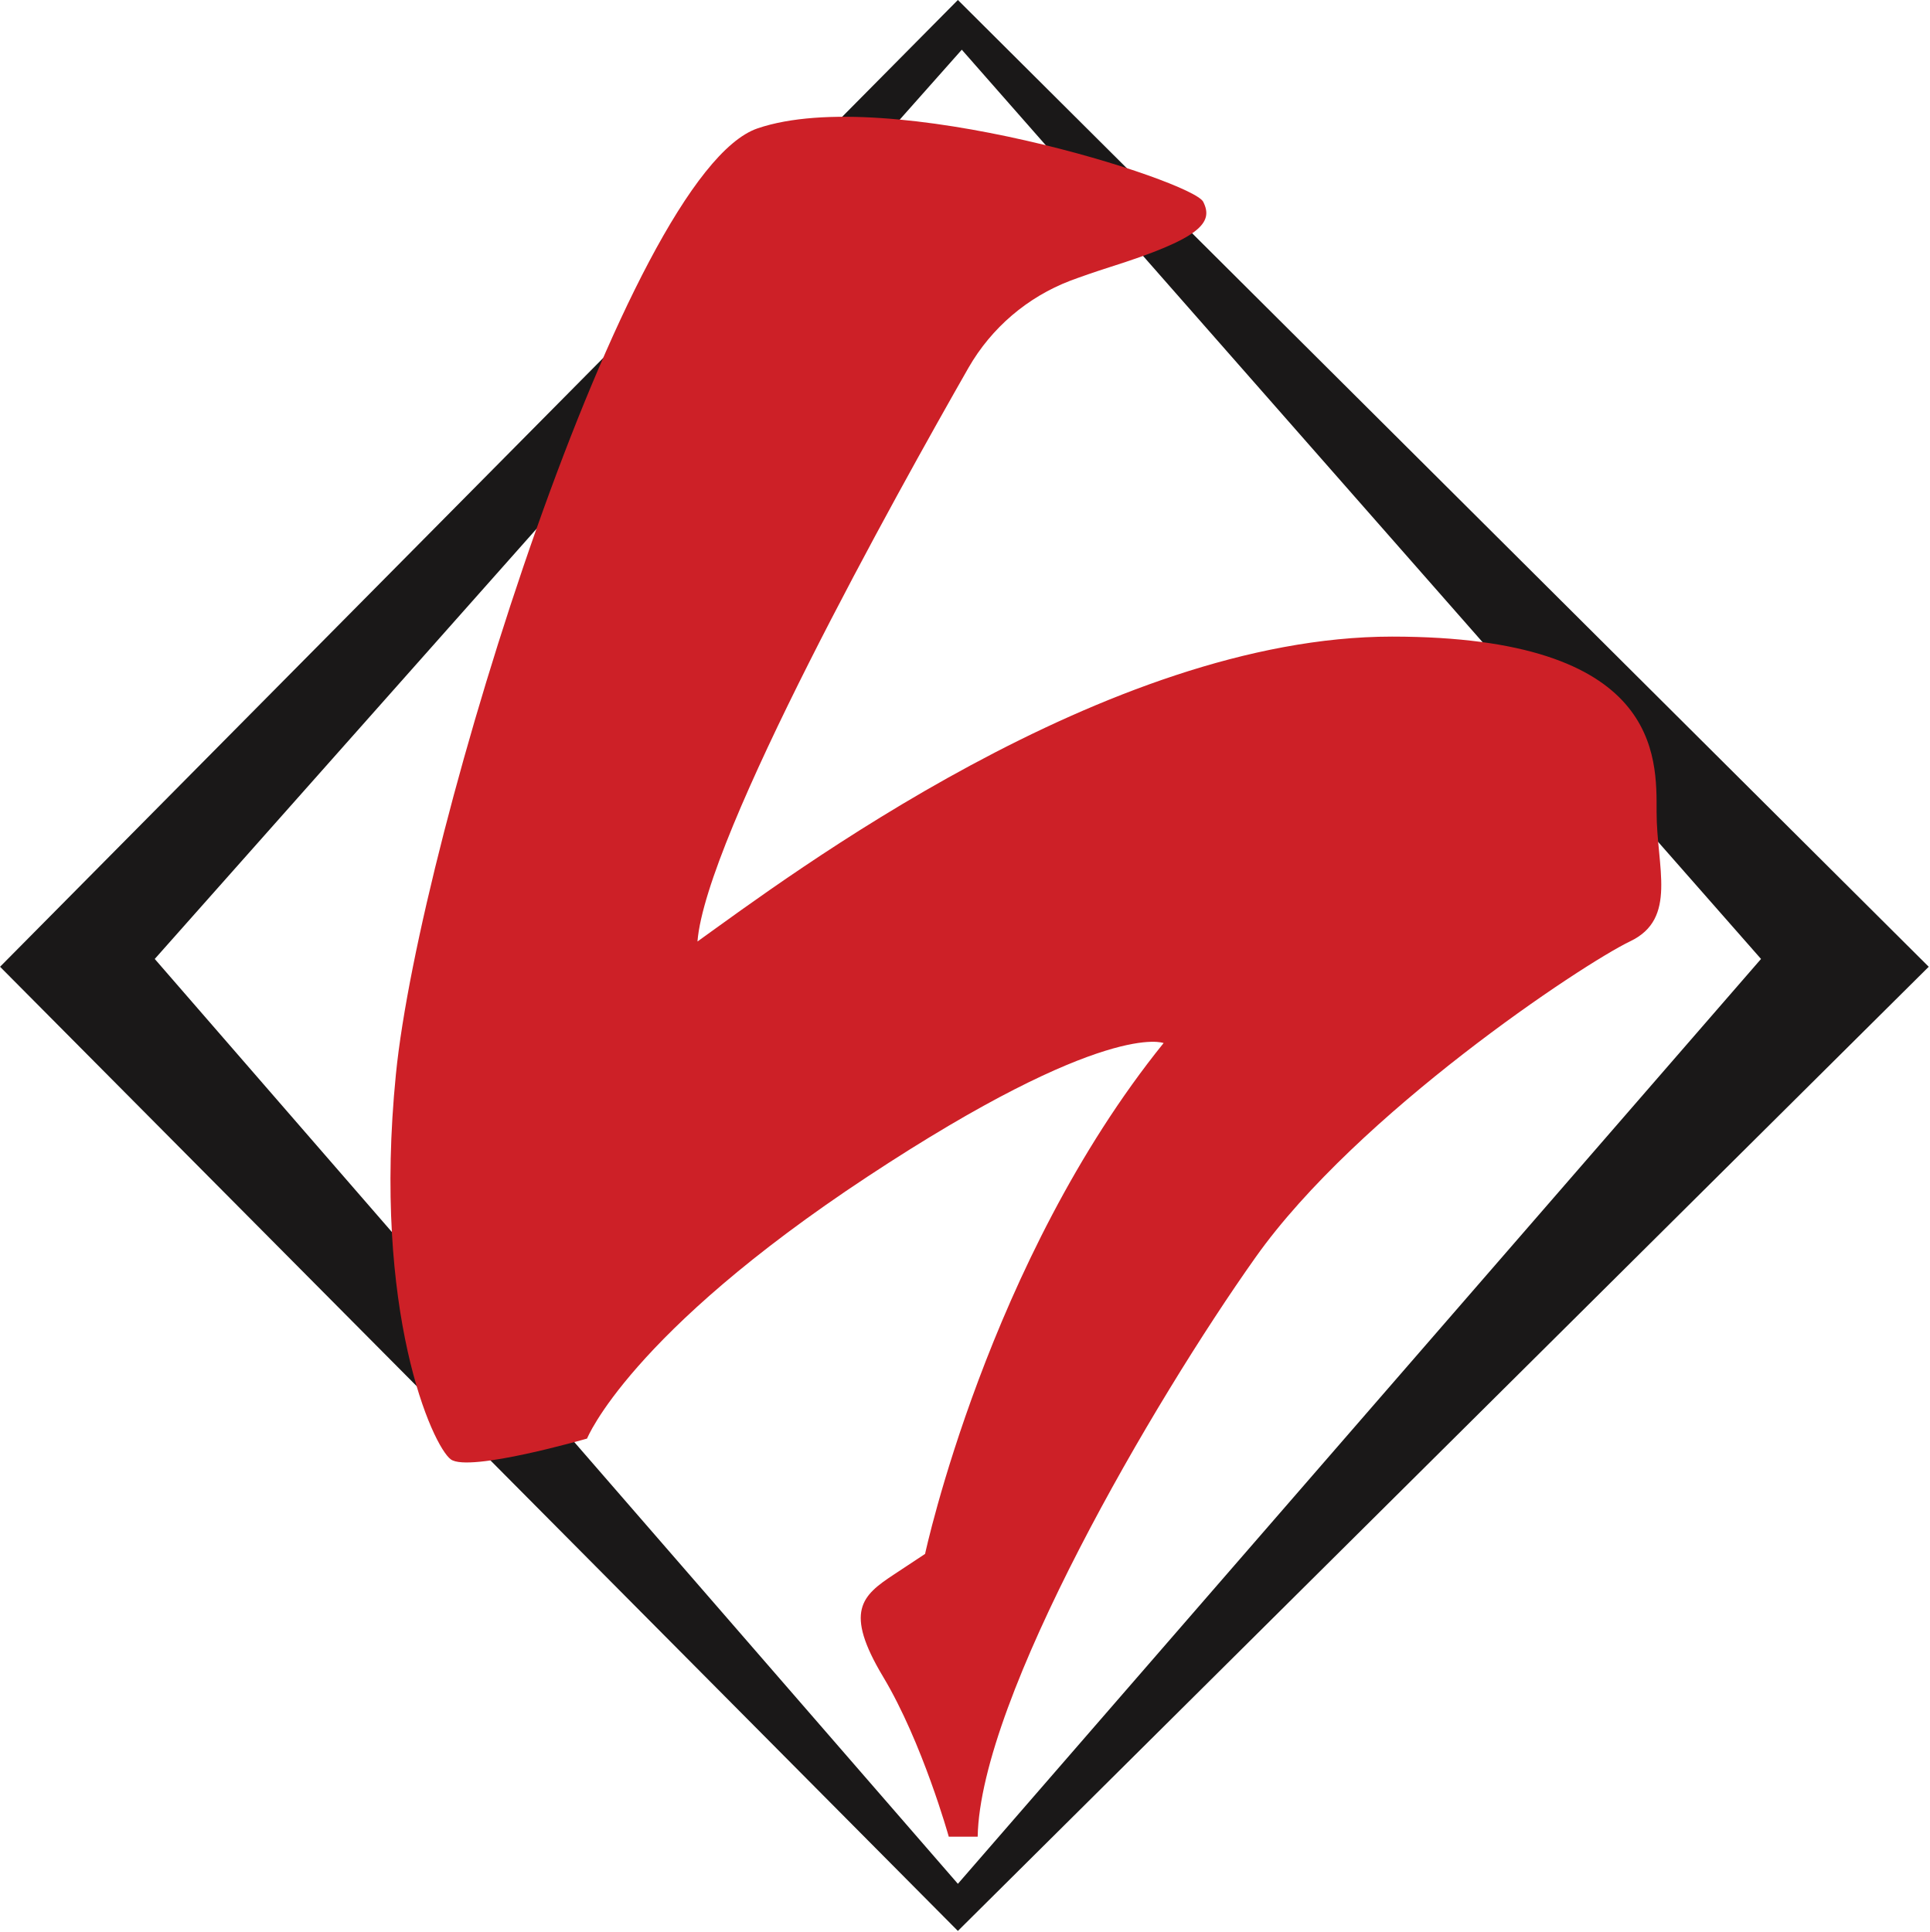
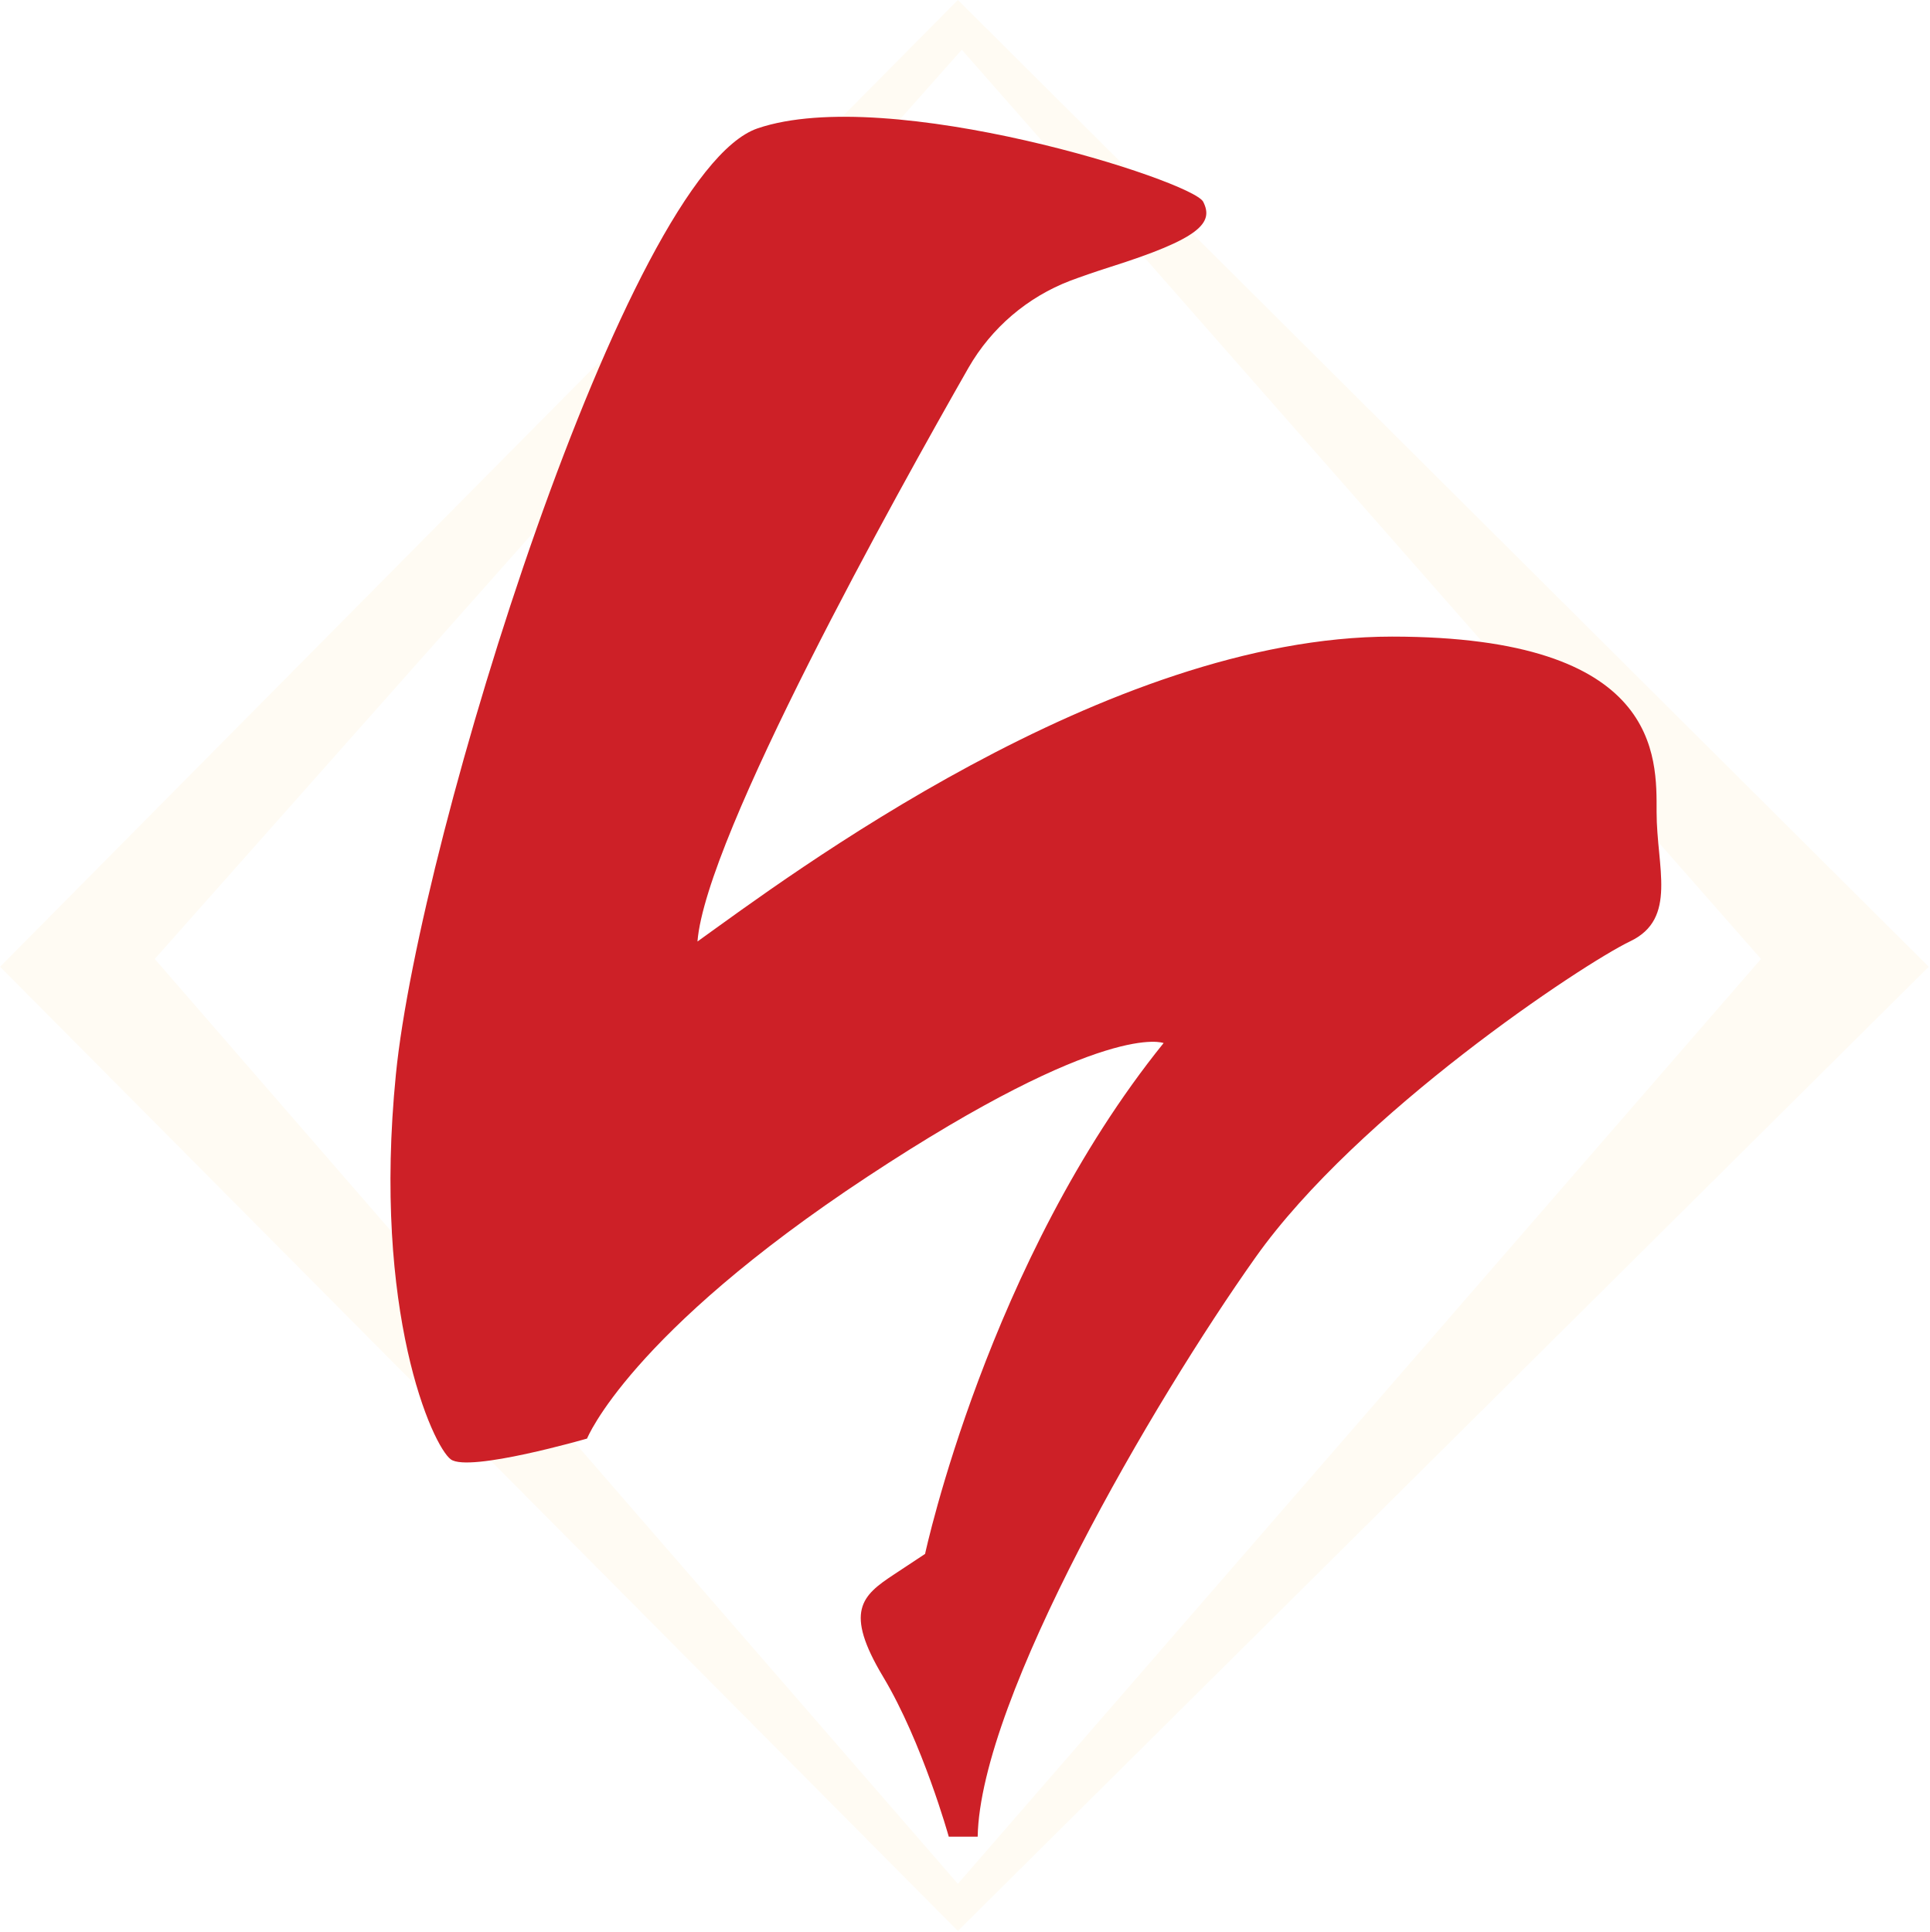
<svg xmlns="http://www.w3.org/2000/svg" version="1.1" id="Layer_1" x="0px" y="0px" viewBox="0 0 741 742" style="enable-background:new 0 0 741 742;" xml:space="preserve">
  <style type="text/css">
- 	.st0{fill:#1A1818;}
+ 	.st0{fill:#FFFBF3;}
	.st1{fill:#CD2027;}
</style>
  <g>
    <g id="Artboard_1">
      <g id="Group_130" transform="translate(-1053.377 -27.907)">
-         <path id="Path_313" class="st0" d="M1421.2,27.9l-367.8,371.3l367.8,370.3l372.8-370.3L1421.2,27.9z M1112.8,396.2L1422.7,47     l306.9,349.2l-308.4,355.2L1112.8,396.2z" />
-         <path id="Path_314" class="st1" d="M1278.8,580.4c0,0-45.3,13.1-52.3,8s-30.2-56.4-21.1-147.9s88.6-346.2,138.9-363.3     s167,20.1,171.1,28.2s-1,14.1-36.2,25.2c-5.6,1.8-10.5,3.5-14.8,5.1c-16.5,6.3-30.3,18.1-39.1,33.4     c-27.8,48.7-100.9,180-104.1,220.4c34.2-24.5,157-117.1,266.7-117.1c103.4,0,101.6,46.3,101.6,67.4s8.1,40.9-10.1,49.6     s-104.7,66.1-143.9,121.4S1429.8,680,1428.8,733.3h-11.1c0,0-10.1-36.2-25.2-61.4s-8.1-31.2,4-39.2l12.1-8     c0,0,24.2-112.7,91.6-196.2c0,0-22.1-9.1-113.7,51.3S1278.8,580.4,1278.8,580.4z" />
+         <path id="Path_313" class="st0" d="M1421.2,27.9l-367.8,371.3l367.8,370.3L1794,399.2L1421.2,27.9z M1112.8,396.2L1422.7,47     l306.9,349.2l-308.4,355.2L1112.8,396.2z" />
+         <path id="Path_314" class="st1" d="M1278.8,580.4c0,0-45.3,13.1-52.3,8s-30.2-56.4-21.1-147.9S1294,94.3,1344.3,77.2     s167,20.1,171.1,28.2s-1,14.1-36.2,25.2c-5.6,1.8-10.5,3.5-14.8,5.1c-16.5,6.3-30.3,18.1-39.1,33.4     c-27.8,48.7-100.9,180-104.1,220.4c34.2-24.5,157-117.1,266.7-117.1c103.4,0,101.6,46.3,101.6,67.4s8.1,40.9-10.1,49.6     s-104.7,66.1-143.9,121.4S1429.8,680,1428.8,733.3h-11.1c0,0-10.1-36.2-25.2-61.4s-8.1-31.2,4-39.2l12.1-8     c0,0,24.2-112.7,91.6-196.2c0,0-22.1-9.1-113.7,51.3S1278.8,580.4,1278.8,580.4z" />
      </g>
    </g>
  </g>
</svg>
